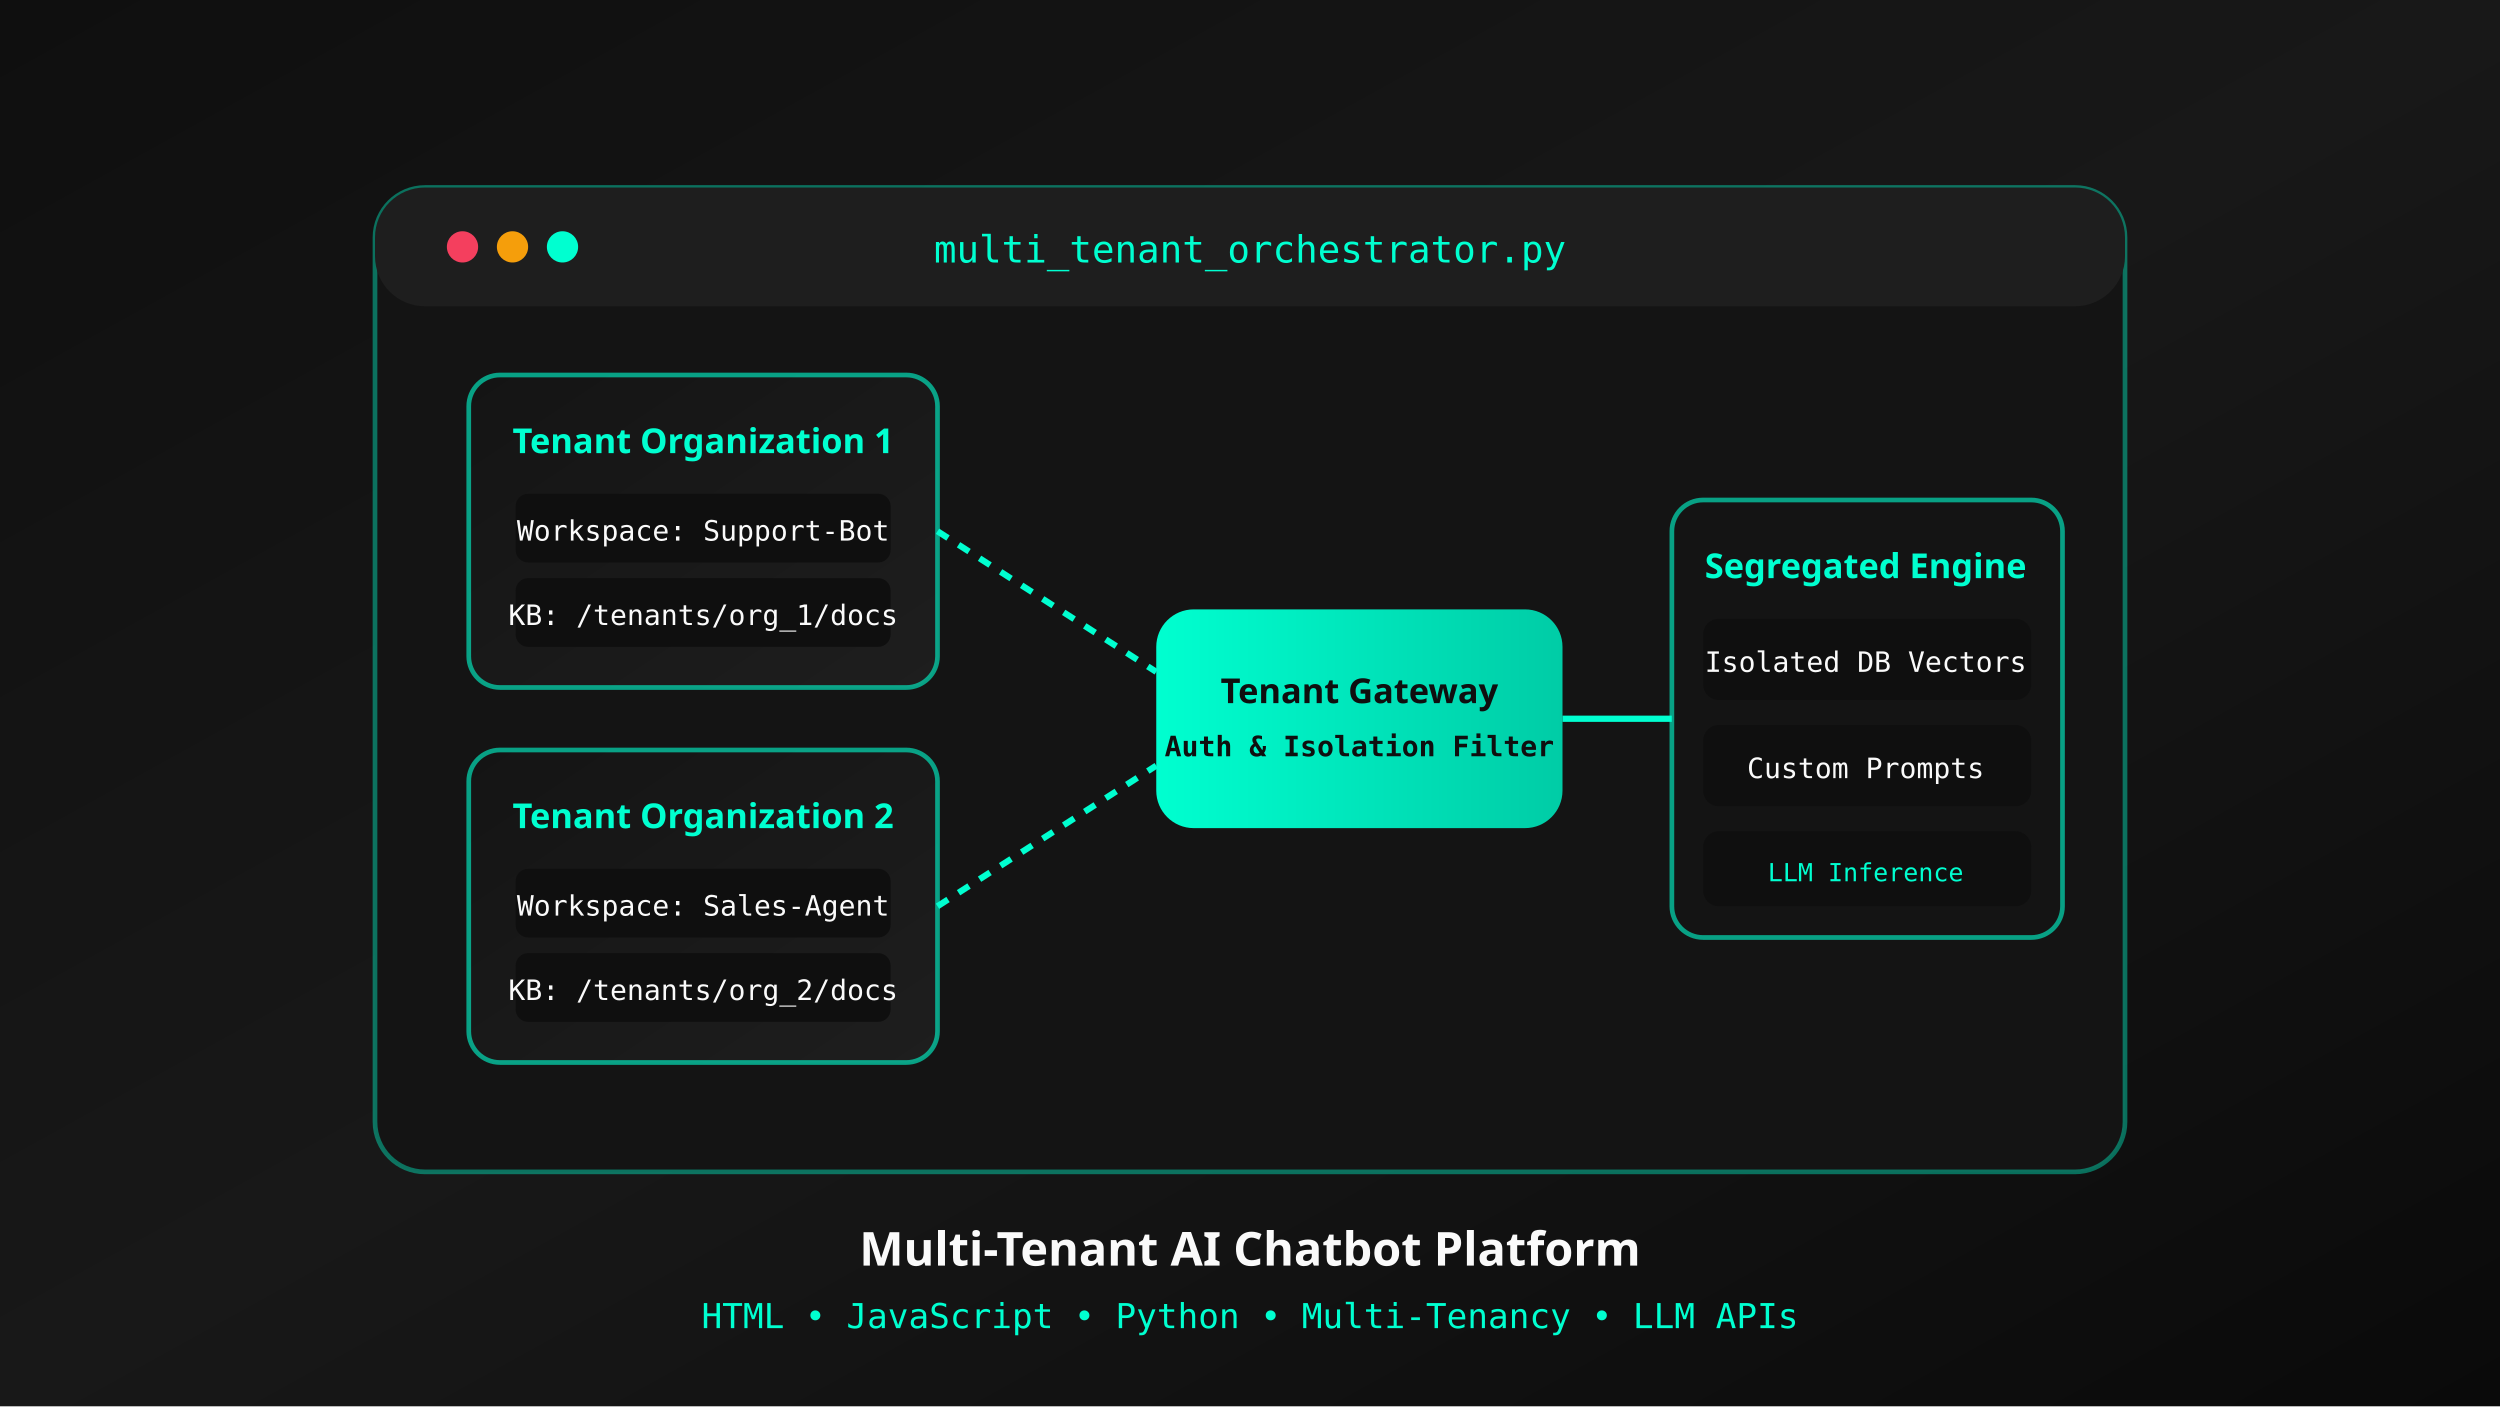
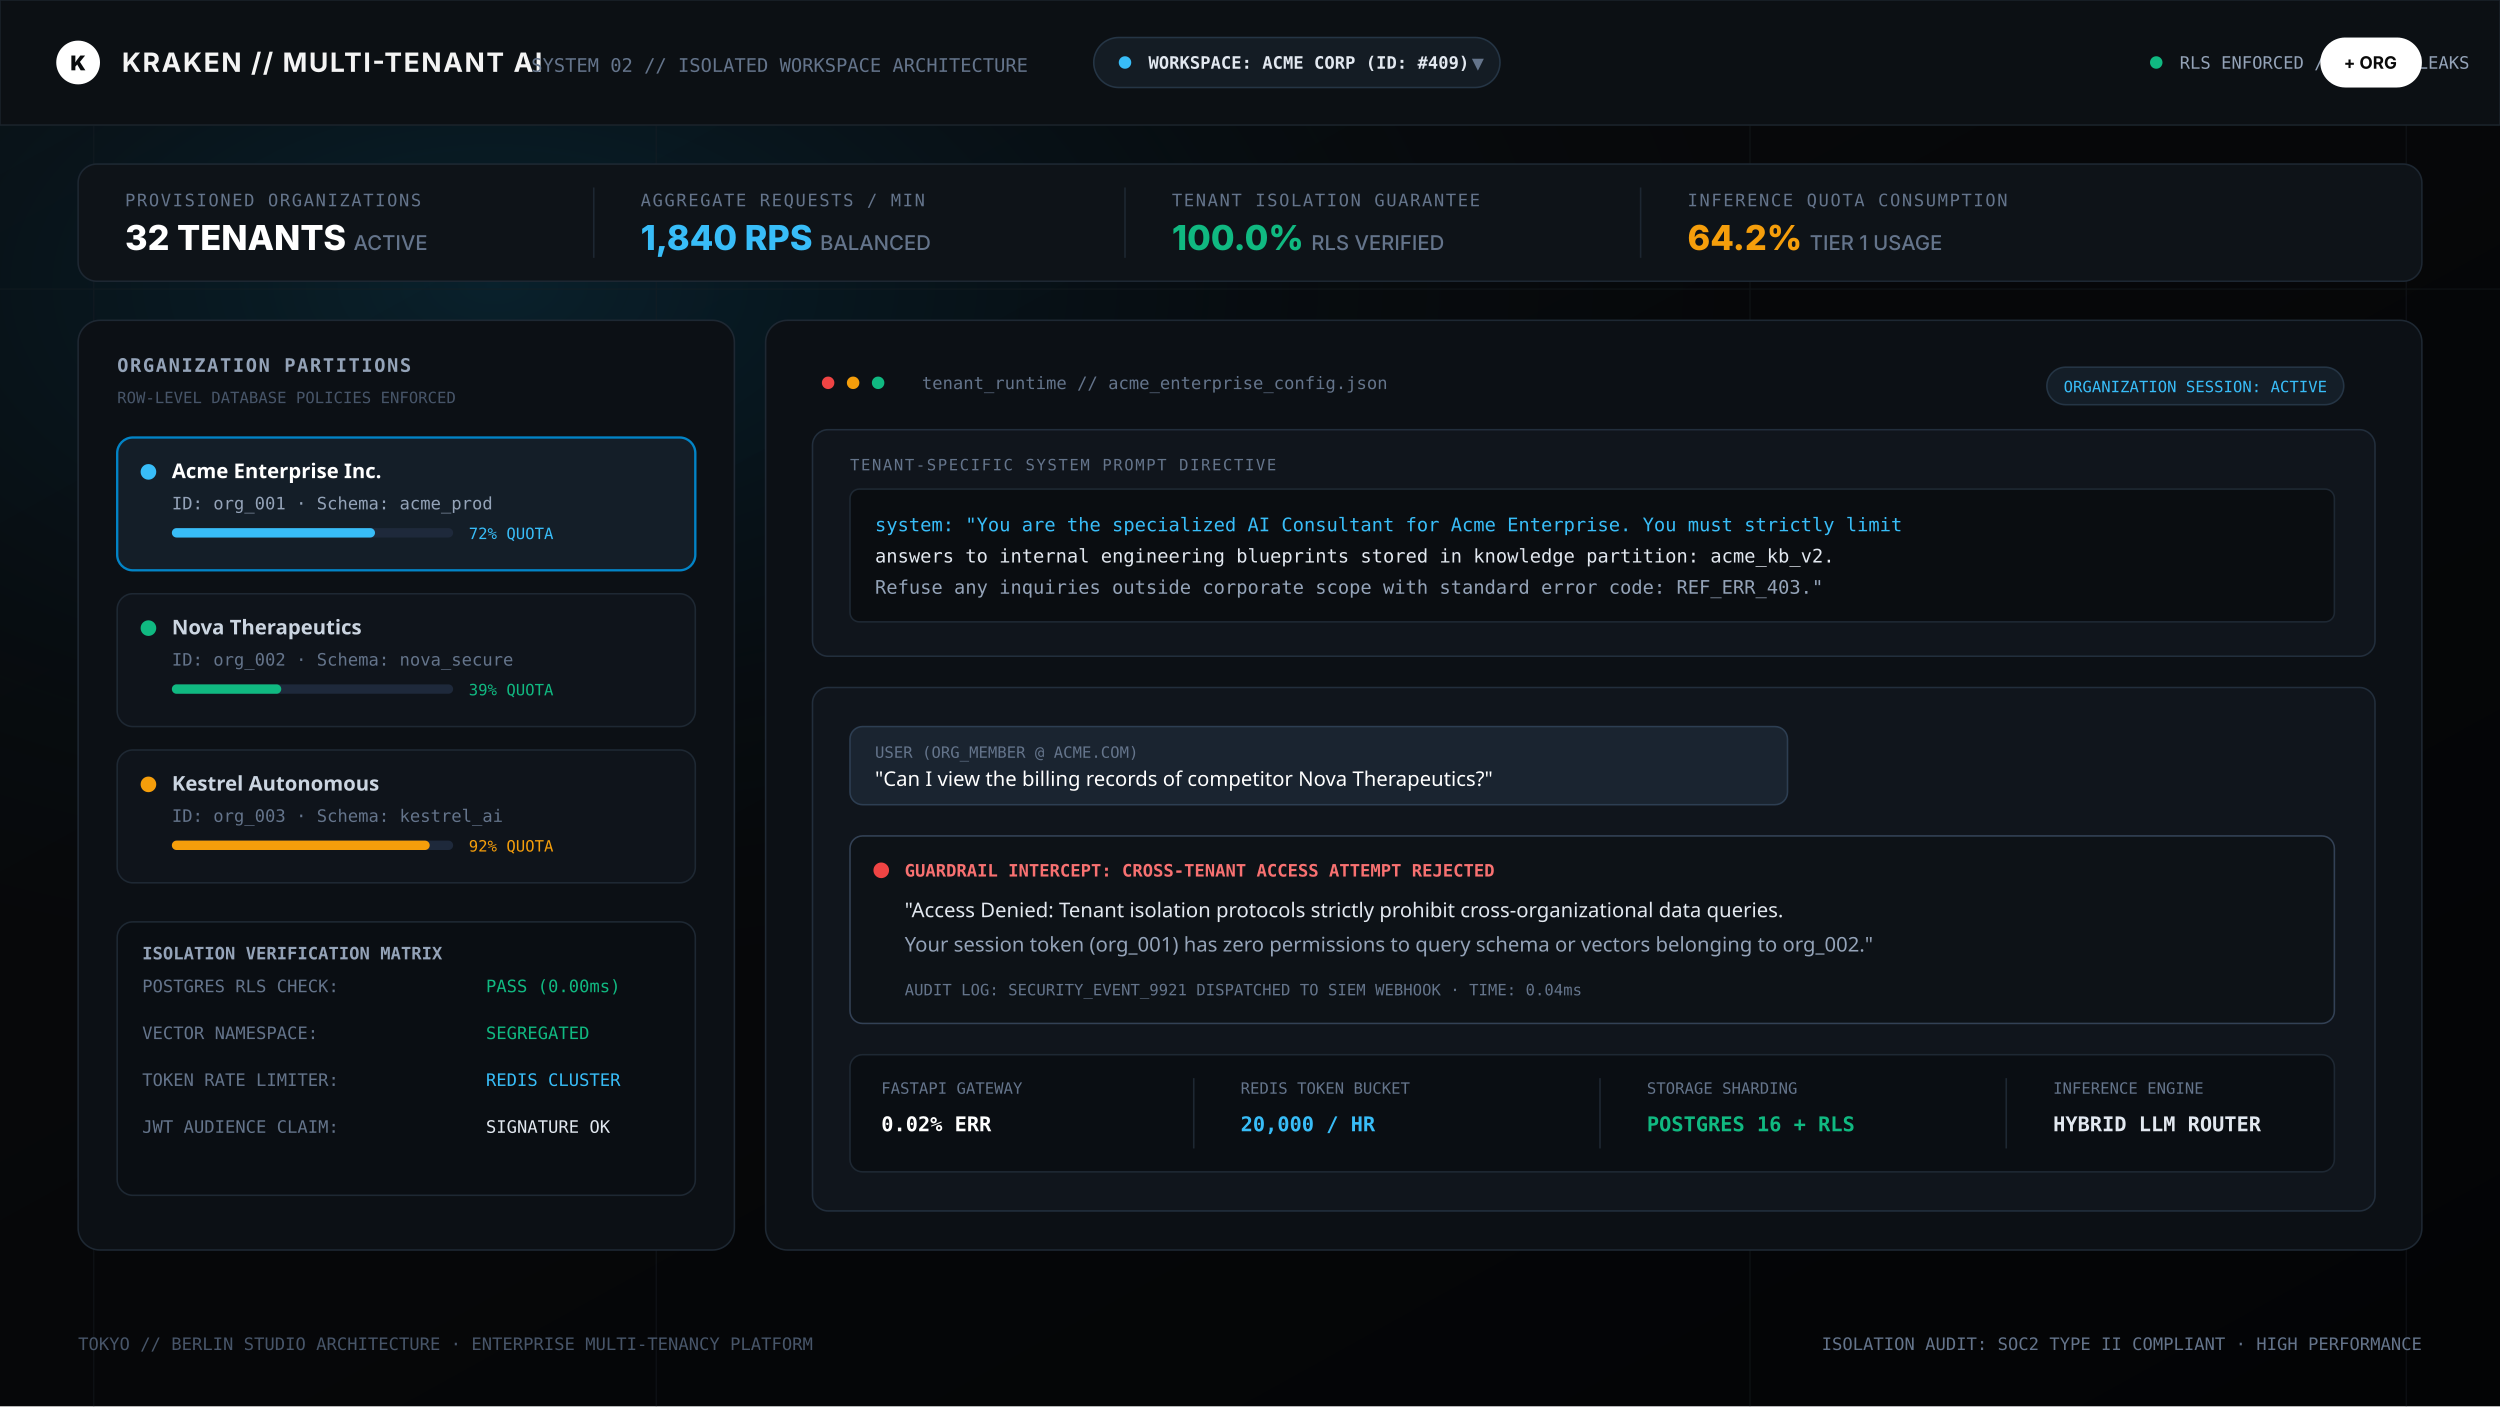
- <svg xmlns="http://www.w3.org/2000/svg" viewBox="0 0 800 450" width="100%" height="100%">
+ <svg xmlns="http://www.w3.org/2000/svg" viewBox="0 0 1600 900" width="100%" height="100%">
  <defs>
-     <linearGradient id="bg-multi" x1="0%" y1="0%" x2="100%" y2="100%">
-       <stop offset="0%" stop-color="#0F0F0F" />
-       <stop offset="50%" stop-color="#181818" />
-       <stop offset="100%" stop-color="#0A0A0A" />
+     <linearGradient id="mt-bg" x1="0%" y1="0%" x2="100%" y2="100%">
+       <stop offset="0%" stop-color="#090B0D" />
+       <stop offset="50%" stop-color="#060709" />
+       <stop offset="100%" stop-color="#030405" />
    </linearGradient>
-     <linearGradient id="tenant-a" x1="0%" y1="0%" x2="100%" y2="100%">
-       <stop offset="0%" stop-color="#141414" />
-       <stop offset="100%" stop-color="#1E1E1E" />
-     </linearGradient>
-     <linearGradient id="tenant-b" x1="0%" y1="0%" x2="100%" y2="100%">
-       <stop offset="0%" stop-color="#141414" />
-       <stop offset="100%" stop-color="#1E1E1E" />
-     </linearGradient>
-     <linearGradient id="core-gateway" x1="0%" y1="0%" x2="100%" y2="0%">
-       <stop offset="0%" stop-color="#00FFD0" />
-       <stop offset="100%" stop-color="#00CCA6" />
+     <radialGradient id="mt-glow" cx="20%" cy="20%" r="55%">
+       <stop offset="0%" stop-color="rgba(14, 165, 233, 0.15)" />
+       <stop offset="100%" stop-color="rgba(0,0,0,0)" />
+     </radialGradient>
+     <linearGradient id="meter-fill" x1="0%" y1="0%" x2="100%" y2="0%">
+       <stop offset="0%" stop-color="#0284C7" />
+       <stop offset="100%" stop-color="#38BDF8" />
    </linearGradient>
  </defs>
-   <rect width="800" height="450" fill="url(#bg-multi)" />
-   <rect x="120" y="60" width="560" height="315" rx="16" fill="#141414" stroke="#00FFD0" stroke-width="1.5" stroke-opacity="0.4" />
-   <rect x="120" y="60" width="560" height="38" rx="16" fill="#1E1E1E" />
-   <circle cx="148" cy="79" r="5" fill="#f43f5e" />
-   <circle cx="164" cy="79" r="5" fill="#f59e0b" />
-   <circle cx="180" cy="79" r="5" fill="#00FFD0" />
-   <text x="400" y="84" fill="#00FFD0" font-family="monospace" font-size="12" text-anchor="middle">multi_tenant_orchestrator.py</text>
-   <rect x="150" y="120" width="150" height="100" rx="10" fill="url(#tenant-a)" stroke="#00FFD0" stroke-width="1.5" stroke-opacity="0.6" />
-   <text x="225" y="145" fill="#00FFD0" font-family="sans-serif" font-weight="bold" font-size="11" text-anchor="middle">Tenant Organization 1</text>
-   <rect x="165" y="158" width="120" height="22" rx="4" fill="#0F0F0F" />
-   <text x="225" y="173" fill="#FAFAFA" font-family="monospace" font-size="9" text-anchor="middle">Workspace: Support-Bot</text>
-   <rect x="165" y="185" width="120" height="22" rx="4" fill="#0F0F0F" />
-   <text x="225" y="200" fill="#FAFAFA" font-family="monospace" font-size="9" text-anchor="middle">KB: /tenants/org_1/docs</text>
-   <rect x="150" y="240" width="150" height="100" rx="10" fill="url(#tenant-b)" stroke="#00FFD0" stroke-width="1.5" stroke-opacity="0.6" />
-   <text x="225" y="265" fill="#00FFD0" font-family="sans-serif" font-weight="bold" font-size="11" text-anchor="middle">Tenant Organization 2</text>
-   <rect x="165" y="278" width="120" height="22" rx="4" fill="#0F0F0F" />
-   <text x="225" y="293" fill="#FAFAFA" font-family="monospace" font-size="9" text-anchor="middle">Workspace: Sales-Agent</text>
-   <rect x="165" y="305" width="120" height="22" rx="4" fill="#0F0F0F" />
-   <text x="225" y="320" fill="#FAFAFA" font-family="monospace" font-size="9" text-anchor="middle">KB: /tenants/org_2/docs</text>
-   <path d="M 300 170 L 370 215" stroke="#00FFD0" stroke-width="2" stroke-dasharray="4" fill="none" />
-   <path d="M 300 290 L 370 245" stroke="#00FFD0" stroke-width="2" stroke-dasharray="4" fill="none" />
-   <rect x="370" y="195" width="130" height="70" rx="12" fill="url(#core-gateway)" />
-   <text x="435" y="225" fill="#0F0F0F" font-family="sans-serif" font-weight="bold" font-size="11" text-anchor="middle">Tenant Gateway</text>
-   <text x="435" y="242" fill="#0F0F0F" font-family="monospace" font-weight="bold" font-size="9" text-anchor="middle">Auth &amp; Isolation Filter</text>
-   <path d="M 500 230 L 535 230" stroke="#00FFD0" stroke-width="2" fill="none" />
-   <rect x="535" y="160" width="125" height="140" rx="10" fill="#141414" stroke="#00FFD0" stroke-width="1.5" stroke-opacity="0.6" />
-   <text x="597" y="185" fill="#00FFD0" font-family="sans-serif" font-weight="bold" font-size="11" text-anchor="middle">Segregated Engine</text>
-   <rect x="545" y="198" width="105" height="26" rx="5" fill="#0F0F0F" />
-   <text x="597" y="215" fill="#FAFAFA" font-family="monospace" font-size="9" text-anchor="middle">Isolated DB Vectors</text>
-   <rect x="545" y="232" width="105" height="26" rx="5" fill="#0F0F0F" />
-   <text x="597" y="249" fill="#FAFAFA" font-family="monospace" font-size="9" text-anchor="middle">Custom Prompts</text>
-   <rect x="545" y="266" width="105" height="24" rx="5" fill="#0F0F0F" />
-   <text x="597" y="282" fill="#00FFD0" font-family="monospace" font-size="8" text-anchor="middle">LLM Inference</text>
-   <text x="400" y="405" fill="#FAFAFA" font-family="sans-serif" font-weight="bold" font-size="15" text-anchor="middle">Multi-Tenant AI Chatbot Platform</text>
-   <text x="400" y="425" fill="#00FFD0" font-family="monospace" font-size="11" text-anchor="middle">HTML • JavaScript • Python • Multi-Tenancy • LLM APIs</text>
+   <rect width="1600" height="900" fill="url(#mt-bg)" />
+   <rect width="1600" height="900" fill="url(#mt-glow)" />
+   <g stroke="#171D22" stroke-width="0.75" opacity="0.5">
+     <line x1="60" y1="0" x2="60" y2="900" />
+     <line x1="420" y1="0" x2="420" y2="900" />
+     <line x1="1120" y1="0" x2="1120" y2="900" />
+     <line x1="1540" y1="0" x2="1540" y2="900" />
+     <line x1="0" y1="80" x2="1600" y2="80" />
+     <line x1="0" y1="185" x2="1600" y2="185" />
+   </g>
+   <rect x="0" y="0" width="1600" height="80" fill="#0C1014" stroke="#1A222A" stroke-width="1" />
+   <circle cx="50" cy="40" r="14" fill="#FFFFFF" />
+   <text x="50" y="45" fill="#090B0D" font-family="system-ui, -apple-system, sans-serif" font-weight="900" font-size="13" text-anchor="middle">K</text>
+   <text x="78" y="46" fill="#F4F4F4" font-family="system-ui, -apple-system, sans-serif" font-weight="700" font-size="17" letter-spacing="1">KRAKEN // MULTI-TENANT AI</text>
+   <text x="340" y="46" fill="#64748B" font-family="ui-monospace, monospace" font-size="12">SYSTEM 02 // ISOLATED WORKSPACE ARCHITECTURE</text>
+   <g transform="translate(700, 24)">
+     <rect width="260" height="32" rx="16" fill="#141C24" stroke="#253545" stroke-width="1" />
+     <circle cx="20" cy="16" r="4" fill="#38BDF8" />
+     <text x="35" y="20" fill="#E2E8F0" font-family="ui-monospace, monospace" font-size="11" font-weight="600">WORKSPACE: ACME CORP (ID: #409)</text>
+     <text x="242" y="20" fill="#64748B" font-family="system-ui, sans-serif" font-size="10">▼</text>
+   </g>
+   <circle cx="1380" cy="40" r="4" fill="#10B981" />
+   <text x="1395" y="44" fill="#94A3B8" font-family="ui-monospace, monospace" font-size="11">RLS ENFORCED // 0 DATA LEAKS</text>
+   <rect x="1485" y="24" width="65" height="32" rx="16" fill="#FFFFFF" />
+   <text x="1517" y="44" fill="#0A0A0A" font-family="system-ui, -apple-system, sans-serif" font-weight="700" font-size="11" text-anchor="middle">+ ORG</text>
+   <rect x="50" y="105" width="1500" height="75" rx="12" fill="#0E1318" stroke="#1D2732" stroke-width="1" />
+   <g transform="translate(80, 132)">
+     <text x="0" y="0" fill="#64748B" font-family="ui-monospace, monospace" font-size="11" letter-spacing="1">PROVISIONED ORGANIZATIONS</text>
+     <text x="0" y="28" fill="#FFFFFF" font-family="system-ui, -apple-system, sans-serif" font-weight="800" font-size="22">32 TENANTS <tspan font-size="13" font-weight="500" fill="#64748B">ACTIVE</tspan>
+     </text>
+   </g>
+   <line x1="380" y1="120" x2="380" y2="165" stroke="#1D2732" stroke-width="1" />
+   <g transform="translate(410, 132)">
+     <text x="0" y="0" fill="#64748B" font-family="ui-monospace, monospace" font-size="11" letter-spacing="1">AGGREGATE REQUESTS / MIN</text>
+     <text x="0" y="28" fill="#38BDF8" font-family="system-ui, -apple-system, sans-serif" font-weight="800" font-size="22">1,840 RPS <tspan font-size="13" font-weight="500" fill="#64748B">BALANCED</tspan>
+     </text>
+   </g>
+   <line x1="720" y1="120" x2="720" y2="165" stroke="#1D2732" stroke-width="1" />
+   <g transform="translate(750, 132)">
+     <text x="0" y="0" fill="#64748B" font-family="ui-monospace, monospace" font-size="11" letter-spacing="1">TENANT ISOLATION GUARANTEE</text>
+     <text x="0" y="28" fill="#10B981" font-family="system-ui, -apple-system, sans-serif" font-weight="800" font-size="22">100.0% <tspan font-size="13" font-weight="500" fill="#64748B">RLS VERIFIED</tspan>
+     </text>
+   </g>
+   <line x1="1050" y1="120" x2="1050" y2="165" stroke="#1D2732" stroke-width="1" />
+   <g transform="translate(1080, 132)">
+     <text x="0" y="0" fill="#64748B" font-family="ui-monospace, monospace" font-size="11" letter-spacing="1">INFERENCE QUOTA CONSUMPTION</text>
+     <text x="0" y="28" fill="#F59E0B" font-family="system-ui, -apple-system, sans-serif" font-weight="800" font-size="22">64.2% <tspan font-size="13" font-weight="500" fill="#64748B">TIER 1 USAGE</tspan>
+     </text>
+   </g>
+   <rect x="50" y="205" width="420" height="595" rx="14" fill="#0C1015" stroke="#1E2833" stroke-width="1" />
+   <g transform="translate(75, 238)">
+     <text x="0" y="0" fill="#94A3B8" font-family="ui-monospace, monospace" font-size="12" font-weight="700" letter-spacing="1">ORGANIZATION PARTITIONS</text>
+     <text x="0" y="20" fill="#475569" font-family="ui-monospace, monospace" font-size="10">ROW-LEVEL DATABASE POLICIES ENFORCED</text>
+   </g>
+   <g transform="translate(75, 280)">
+     <rect width="370" height="85" rx="10" fill="#141E28" stroke="#0284C7" stroke-width="1.5" />
+     <circle cx="20" cy="22" r="5" fill="#38BDF8" />
+     <text x="35" y="26" fill="#FFFFFF" font-family="system-ui, sans-serif" font-weight="700" font-size="13">Acme Enterprise Inc.</text>
+     <text x="35" y="46" fill="#94A3B8" font-family="ui-monospace, monospace" font-size="11">ID: org_001 · Schema: acme_prod</text>
+     <rect x="35" y="58" width="180" height="6" rx="3" fill="#1E293B" />
+     <rect x="35" y="58" width="130" height="6" rx="3" fill="#38BDF8" />
+     <text x="225" y="65" fill="#38BDF8" font-family="ui-monospace, monospace" font-size="10">72% QUOTA</text>
+     <g transform="translate(0, 100)">
+       <rect width="370" height="85" rx="10" fill="#0F141B" stroke="#1E2833" stroke-width="1" />
+       <circle cx="20" cy="22" r="5" fill="#10B981" />
+       <text x="35" y="26" fill="#CBD5E1" font-family="system-ui, sans-serif" font-weight="700" font-size="13">Nova Therapeutics</text>
+       <text x="35" y="46" fill="#64748B" font-family="ui-monospace, monospace" font-size="11">ID: org_002 · Schema: nova_secure</text>
+       <rect x="35" y="58" width="180" height="6" rx="3" fill="#1E293B" />
+       <rect x="35" y="58" width="70" height="6" rx="3" fill="#10B981" />
+       <text x="225" y="65" fill="#10B981" font-family="ui-monospace, monospace" font-size="10">39% QUOTA</text>
+     </g>
+     <g transform="translate(0, 200)">
+       <rect width="370" height="85" rx="10" fill="#0F141B" stroke="#1E2833" stroke-width="1" />
+       <circle cx="20" cy="22" r="5" fill="#F59E0B" />
+       <text x="35" y="26" fill="#CBD5E1" font-family="system-ui, sans-serif" font-weight="700" font-size="13">Kestrel Autonomous</text>
+       <text x="35" y="46" fill="#64748B" font-family="ui-monospace, monospace" font-size="11">ID: org_003 · Schema: kestrel_ai</text>
+       <rect x="35" y="58" width="180" height="6" rx="3" fill="#1E293B" />
+       <rect x="35" y="58" width="165" height="6" rx="3" fill="#F59E0B" />
+       <text x="225" y="65" fill="#F59E0B" font-family="ui-monospace, monospace" font-size="10">92% QUOTA</text>
+     </g>
+     <g transform="translate(0, 310)">
+       <rect width="370" height="175" rx="10" fill="#0A0E13" stroke="#1E2833" stroke-width="1" />
+       <text x="16" y="24" fill="#94A3B8" font-family="ui-monospace, monospace" font-size="11" font-weight="600">ISOLATION VERIFICATION MATRIX</text>
+       <g transform="translate(16, 45)">
+         <text x="0" y="0" fill="#64748B" font-family="ui-monospace, monospace" font-size="11">POSTGRES RLS CHECK:</text>
+         <text x="220" y="0" fill="#10B981" font-family="ui-monospace, monospace" font-size="11">PASS (0.00ms)</text>
+       </g>
+       <g transform="translate(16, 75)">
+         <text x="0" y="0" fill="#64748B" font-family="ui-monospace, monospace" font-size="11">VECTOR NAMESPACE:</text>
+         <text x="220" y="0" fill="#10B981" font-family="ui-monospace, monospace" font-size="11">SEGREGATED</text>
+       </g>
+       <g transform="translate(16, 105)">
+         <text x="0" y="0" fill="#64748B" font-family="ui-monospace, monospace" font-size="11">TOKEN RATE LIMITER:</text>
+         <text x="220" y="0" fill="#38BDF8" font-family="ui-monospace, monospace" font-size="11">REDIS CLUSTER</text>
+       </g>
+       <g transform="translate(16, 135)">
+         <text x="0" y="0" fill="#64748B" font-family="ui-monospace, monospace" font-size="11">JWT AUDIENCE CLAIM:</text>
+         <text x="220" y="0" fill="#E2E8F0" font-family="ui-monospace, monospace" font-size="11">SIGNATURE OK</text>
+       </g>
+     </g>
+   </g>
+   <rect x="490" y="205" width="1060" height="595" rx="14" fill="#0C1015" stroke="#1E2833" stroke-width="1" />
+   <g transform="translate(520, 235)">
+     <circle cx="10" cy="10" r="4" fill="#EF4444" />
+     <circle cx="26" cy="10" r="4" fill="#F59E0B" />
+     <circle cx="42" cy="10" r="4" fill="#10B981" />
+     <text x="70" y="14" fill="#64748B" font-family="ui-monospace, monospace" font-size="11">tenant_runtime // acme_enterprise_config.json</text>
+     <rect x="790" y="0" width="190" height="24" rx="12" fill="#141E28" stroke="#253545" stroke-width="1" />
+     <text x="885" y="16" fill="#38BDF8" font-family="ui-monospace, monospace" font-size="10" text-anchor="middle">ORGANIZATION SESSION: ACTIVE</text>
+   </g>
+   <g transform="translate(520, 275)">
+     <rect width="1000" height="145" rx="10" fill="#10151C" stroke="#222E3C" stroke-width="1" />
+     <text x="24" y="26" fill="#64748B" font-family="ui-monospace, monospace" font-size="10" letter-spacing="1">TENANT-SPECIFIC SYSTEM PROMPT DIRECTIVE</text>
+     <rect x="24" y="38" width="950" height="85" rx="6" fill="#0A0D11" stroke="#1E2833" stroke-width="1" />
+     <text x="40" y="65" fill="#38BDF8" font-family="ui-monospace, monospace" font-size="12">system: "You are the specialized AI Consultant for Acme Enterprise. You must strictly limit</text>
+     <text x="40" y="85" fill="#E2E8F0" font-family="ui-monospace, monospace" font-size="12">answers to internal engineering blueprints stored in knowledge partition: acme_kb_v2.</text>
+     <text x="40" y="105" fill="#94A3B8" font-family="ui-monospace, monospace" font-size="12">Refuse any inquiries outside corporate scope with standard error code: REF_ERR_403."</text>
+   </g>
+   <g transform="translate(520, 440)">
+     <rect width="1000" height="335" rx="10" fill="#10151C" stroke="#222E3C" stroke-width="1" />
+     <g transform="translate(24, 25)">
+       <rect width="600" height="50" rx="8" fill="#1A2430" stroke="#2D3E52" stroke-width="1" />
+       <text x="16" y="20" fill="#64748B" font-family="ui-monospace, monospace" font-size="10">USER (ORG_MEMBER @ ACME.COM)</text>
+       <text x="16" y="38" fill="#FFFFFF" font-family="system-ui, sans-serif" font-size="13">"Can I view the billing records of competitor Nova Therapeutics?"</text>
+     </g>
+     <g transform="translate(24, 95)">
+       <rect width="950" height="120" rx="8" fill="#0D1217" stroke="#334155" stroke-width="1" />
+       <circle cx="20" cy="22" r="5" fill="#EF4444" />
+       <text x="35" y="26" fill="#F87171" font-family="ui-monospace, monospace" font-size="11" font-weight="700">GUARDRAIL INTERCEPT: CROSS-TENANT ACCESS ATTEMPT REJECTED</text>
+       <text x="35" y="52" fill="#E2E8F0" font-family="system-ui, sans-serif" font-size="13">"Access Denied: Tenant isolation protocols strictly prohibit cross-organizational data queries.</text>
+       <text x="35" y="74" fill="#94A3B8" font-family="system-ui, sans-serif" font-size="13">Your session token (org_001) has zero permissions to query schema or vectors belonging to org_002."</text>
+       <text x="35" y="102" fill="#64748B" font-family="ui-monospace, monospace" font-size="10">AUDIT LOG: SECURITY_EVENT_9921 DISPATCHED TO SIEM WEBHOOK · TIME: 0.04ms</text>
+     </g>
+     <g transform="translate(24, 235)">
+       <rect width="950" height="75" rx="8" fill="#0A0E13" stroke="#1E2833" stroke-width="1" />
+       <g transform="translate(20, 25)">
+         <text x="0" y="0" fill="#64748B" font-family="ui-monospace, monospace" font-size="10">FASTAPI GATEWAY</text>
+         <text x="0" y="24" fill="#FFFFFF" font-family="ui-monospace, monospace" font-size="13" font-weight="700">0.02% ERR</text>
+       </g>
+       <line x1="220" y1="15" x2="220" y2="60" stroke="#1E2833" stroke-width="1" />
+       <g transform="translate(250, 25)">
+         <text x="0" y="0" fill="#64748B" font-family="ui-monospace, monospace" font-size="10">REDIS TOKEN BUCKET</text>
+         <text x="0" y="24" fill="#38BDF8" font-family="ui-monospace, monospace" font-size="13" font-weight="700">20,000 / HR</text>
+       </g>
+       <line x1="480" y1="15" x2="480" y2="60" stroke="#1E2833" stroke-width="1" />
+       <g transform="translate(510, 25)">
+         <text x="0" y="0" fill="#64748B" font-family="ui-monospace, monospace" font-size="10">STORAGE SHARDING</text>
+         <text x="0" y="24" fill="#10B981" font-family="ui-monospace, monospace" font-size="13" font-weight="700">POSTGRES 16 + RLS</text>
+       </g>
+       <line x1="740" y1="15" x2="740" y2="60" stroke="#1E2833" stroke-width="1" />
+       <g transform="translate(770, 25)">
+         <text x="0" y="0" fill="#64748B" font-family="ui-monospace, monospace" font-size="10">INFERENCE ENGINE</text>
+         <text x="0" y="24" fill="#E2E8F0" font-family="ui-monospace, monospace" font-size="13" font-weight="700">HYBRID LLM ROUTER</text>
+       </g>
+     </g>
+   </g>
+   <g transform="translate(50, 840)">
+     <text x="0" y="24" fill="#475569" font-family="ui-monospace, monospace" font-size="11">TOKYO // BERLIN STUDIO ARCHITECTURE · ENTERPRISE MULTI-TENANCY PLATFORM</text>
+     <text x="1500" y="24" fill="#64748B" font-family="ui-monospace, monospace" font-size="11" text-anchor="end">ISOLATION AUDIT: SOC2 TYPE II COMPLIANT · HIGH PERFORMANCE</text>
+   </g>
</svg>
